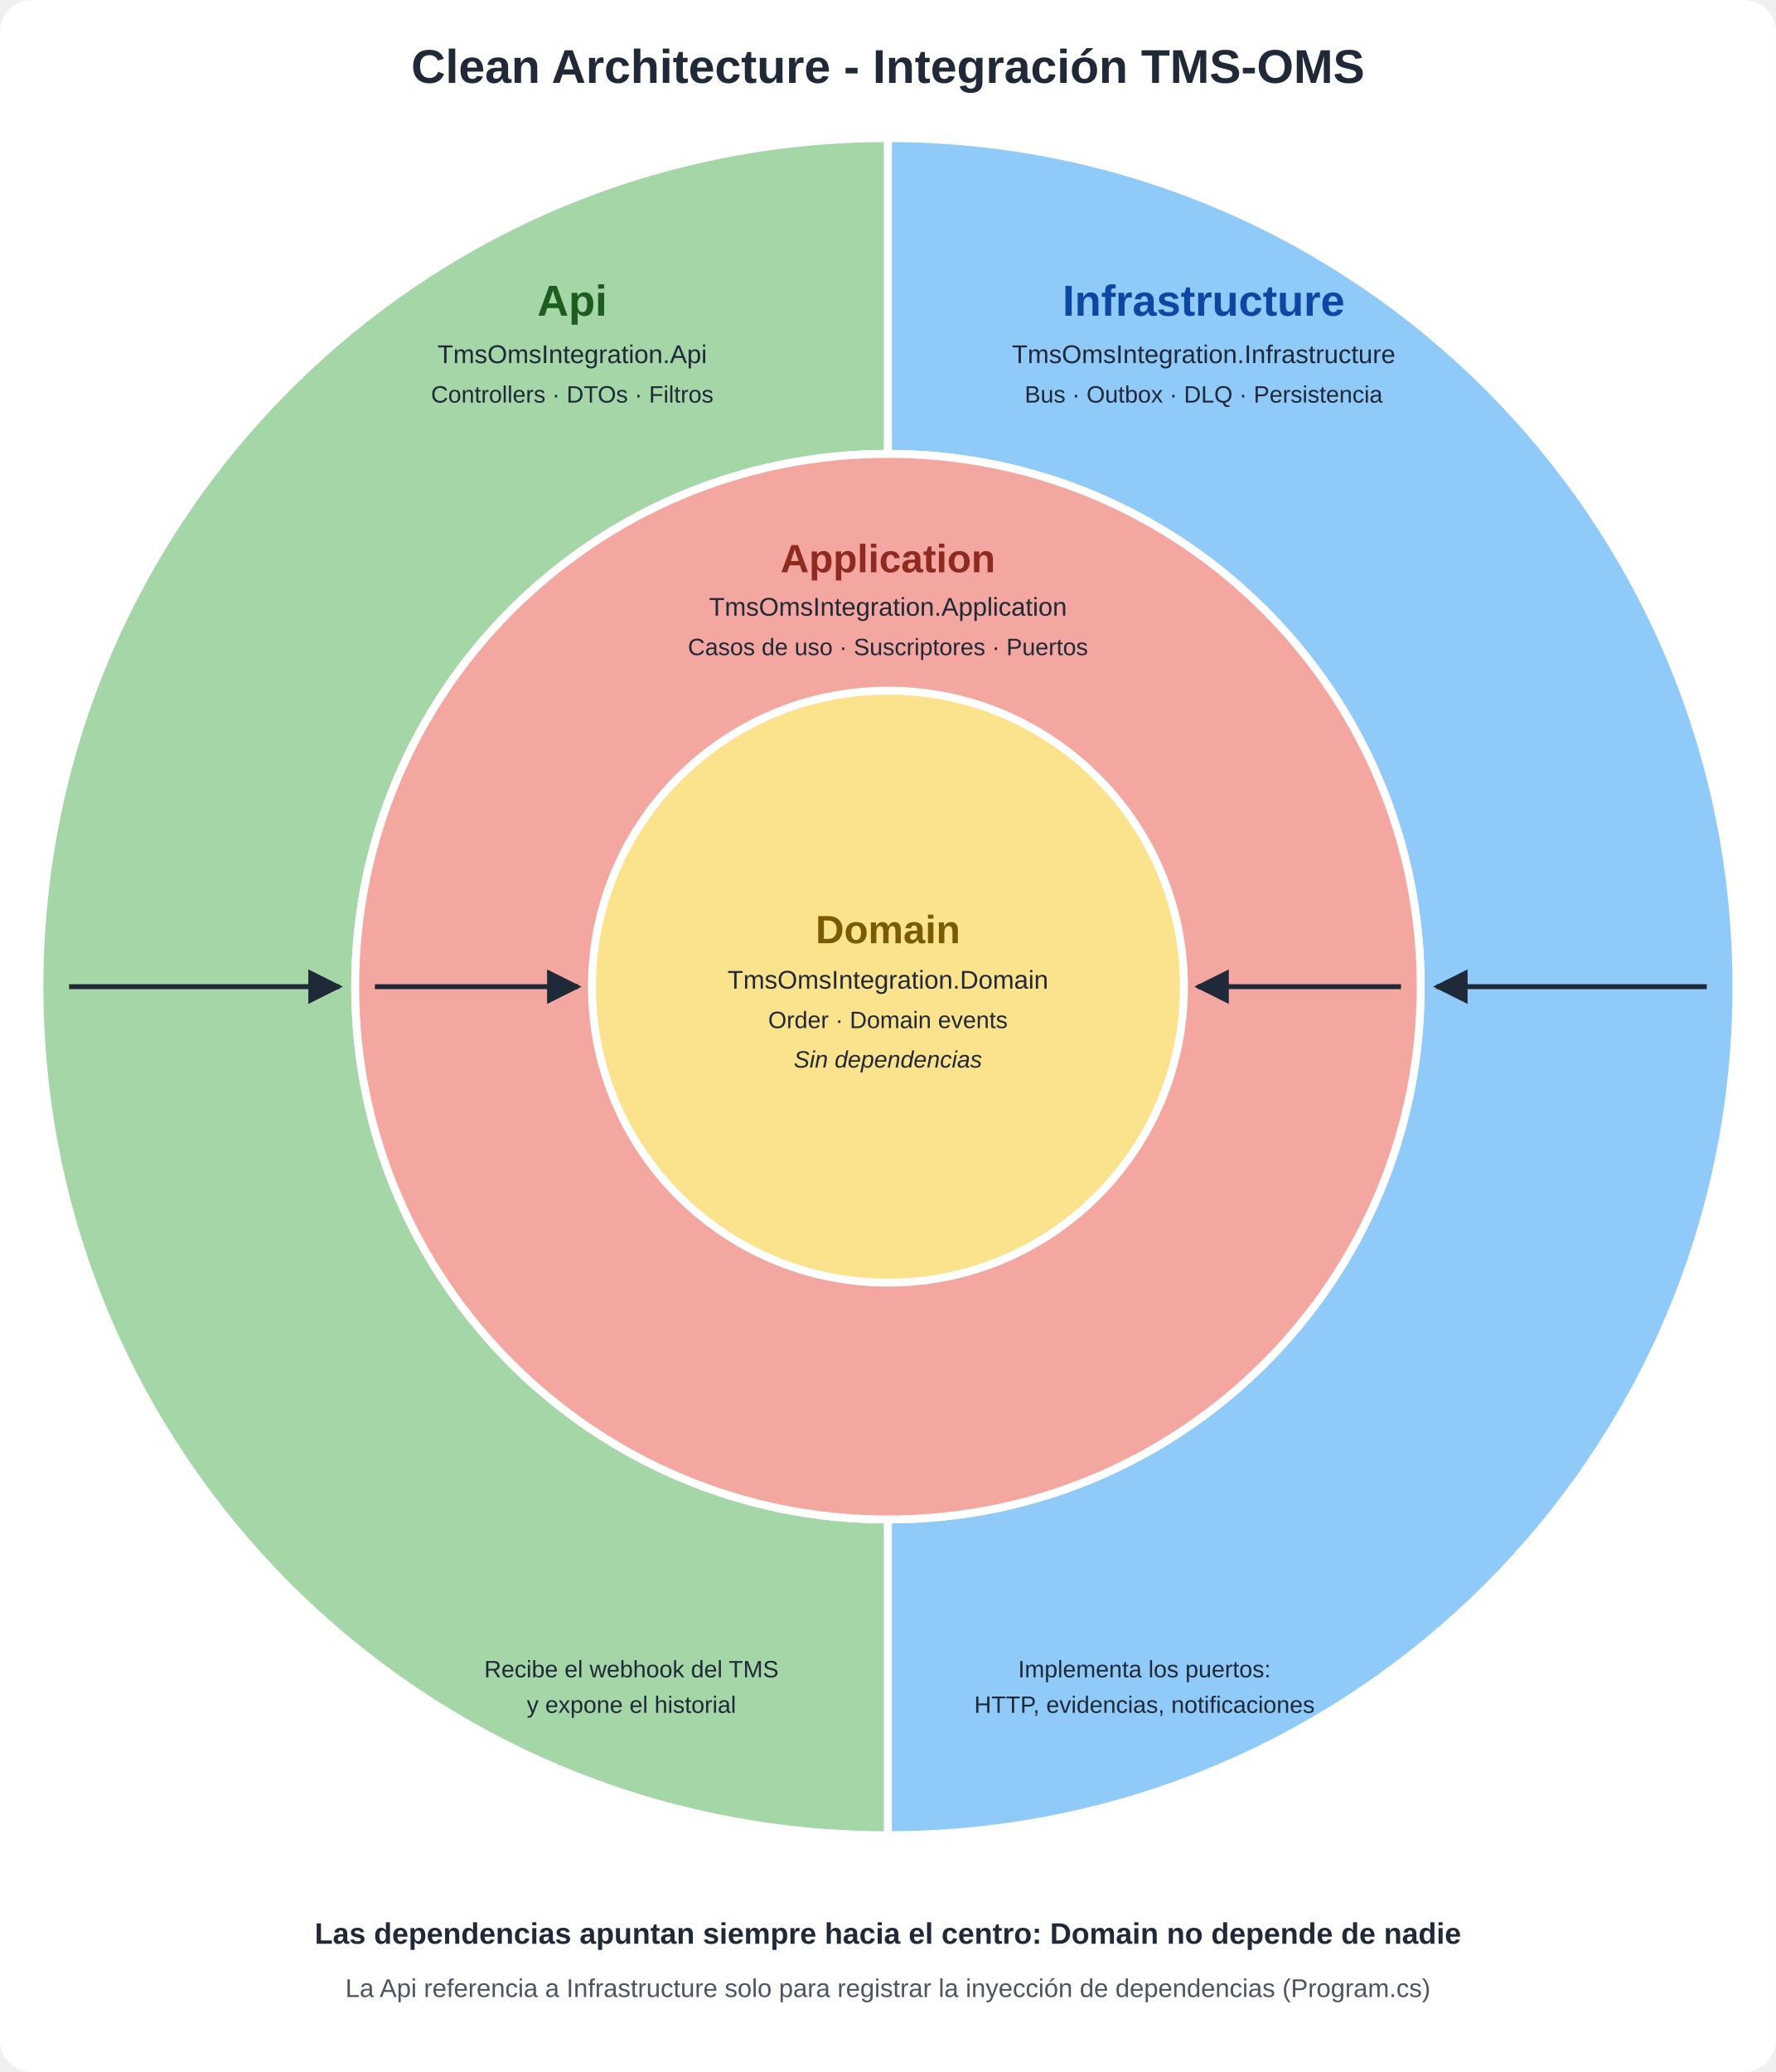
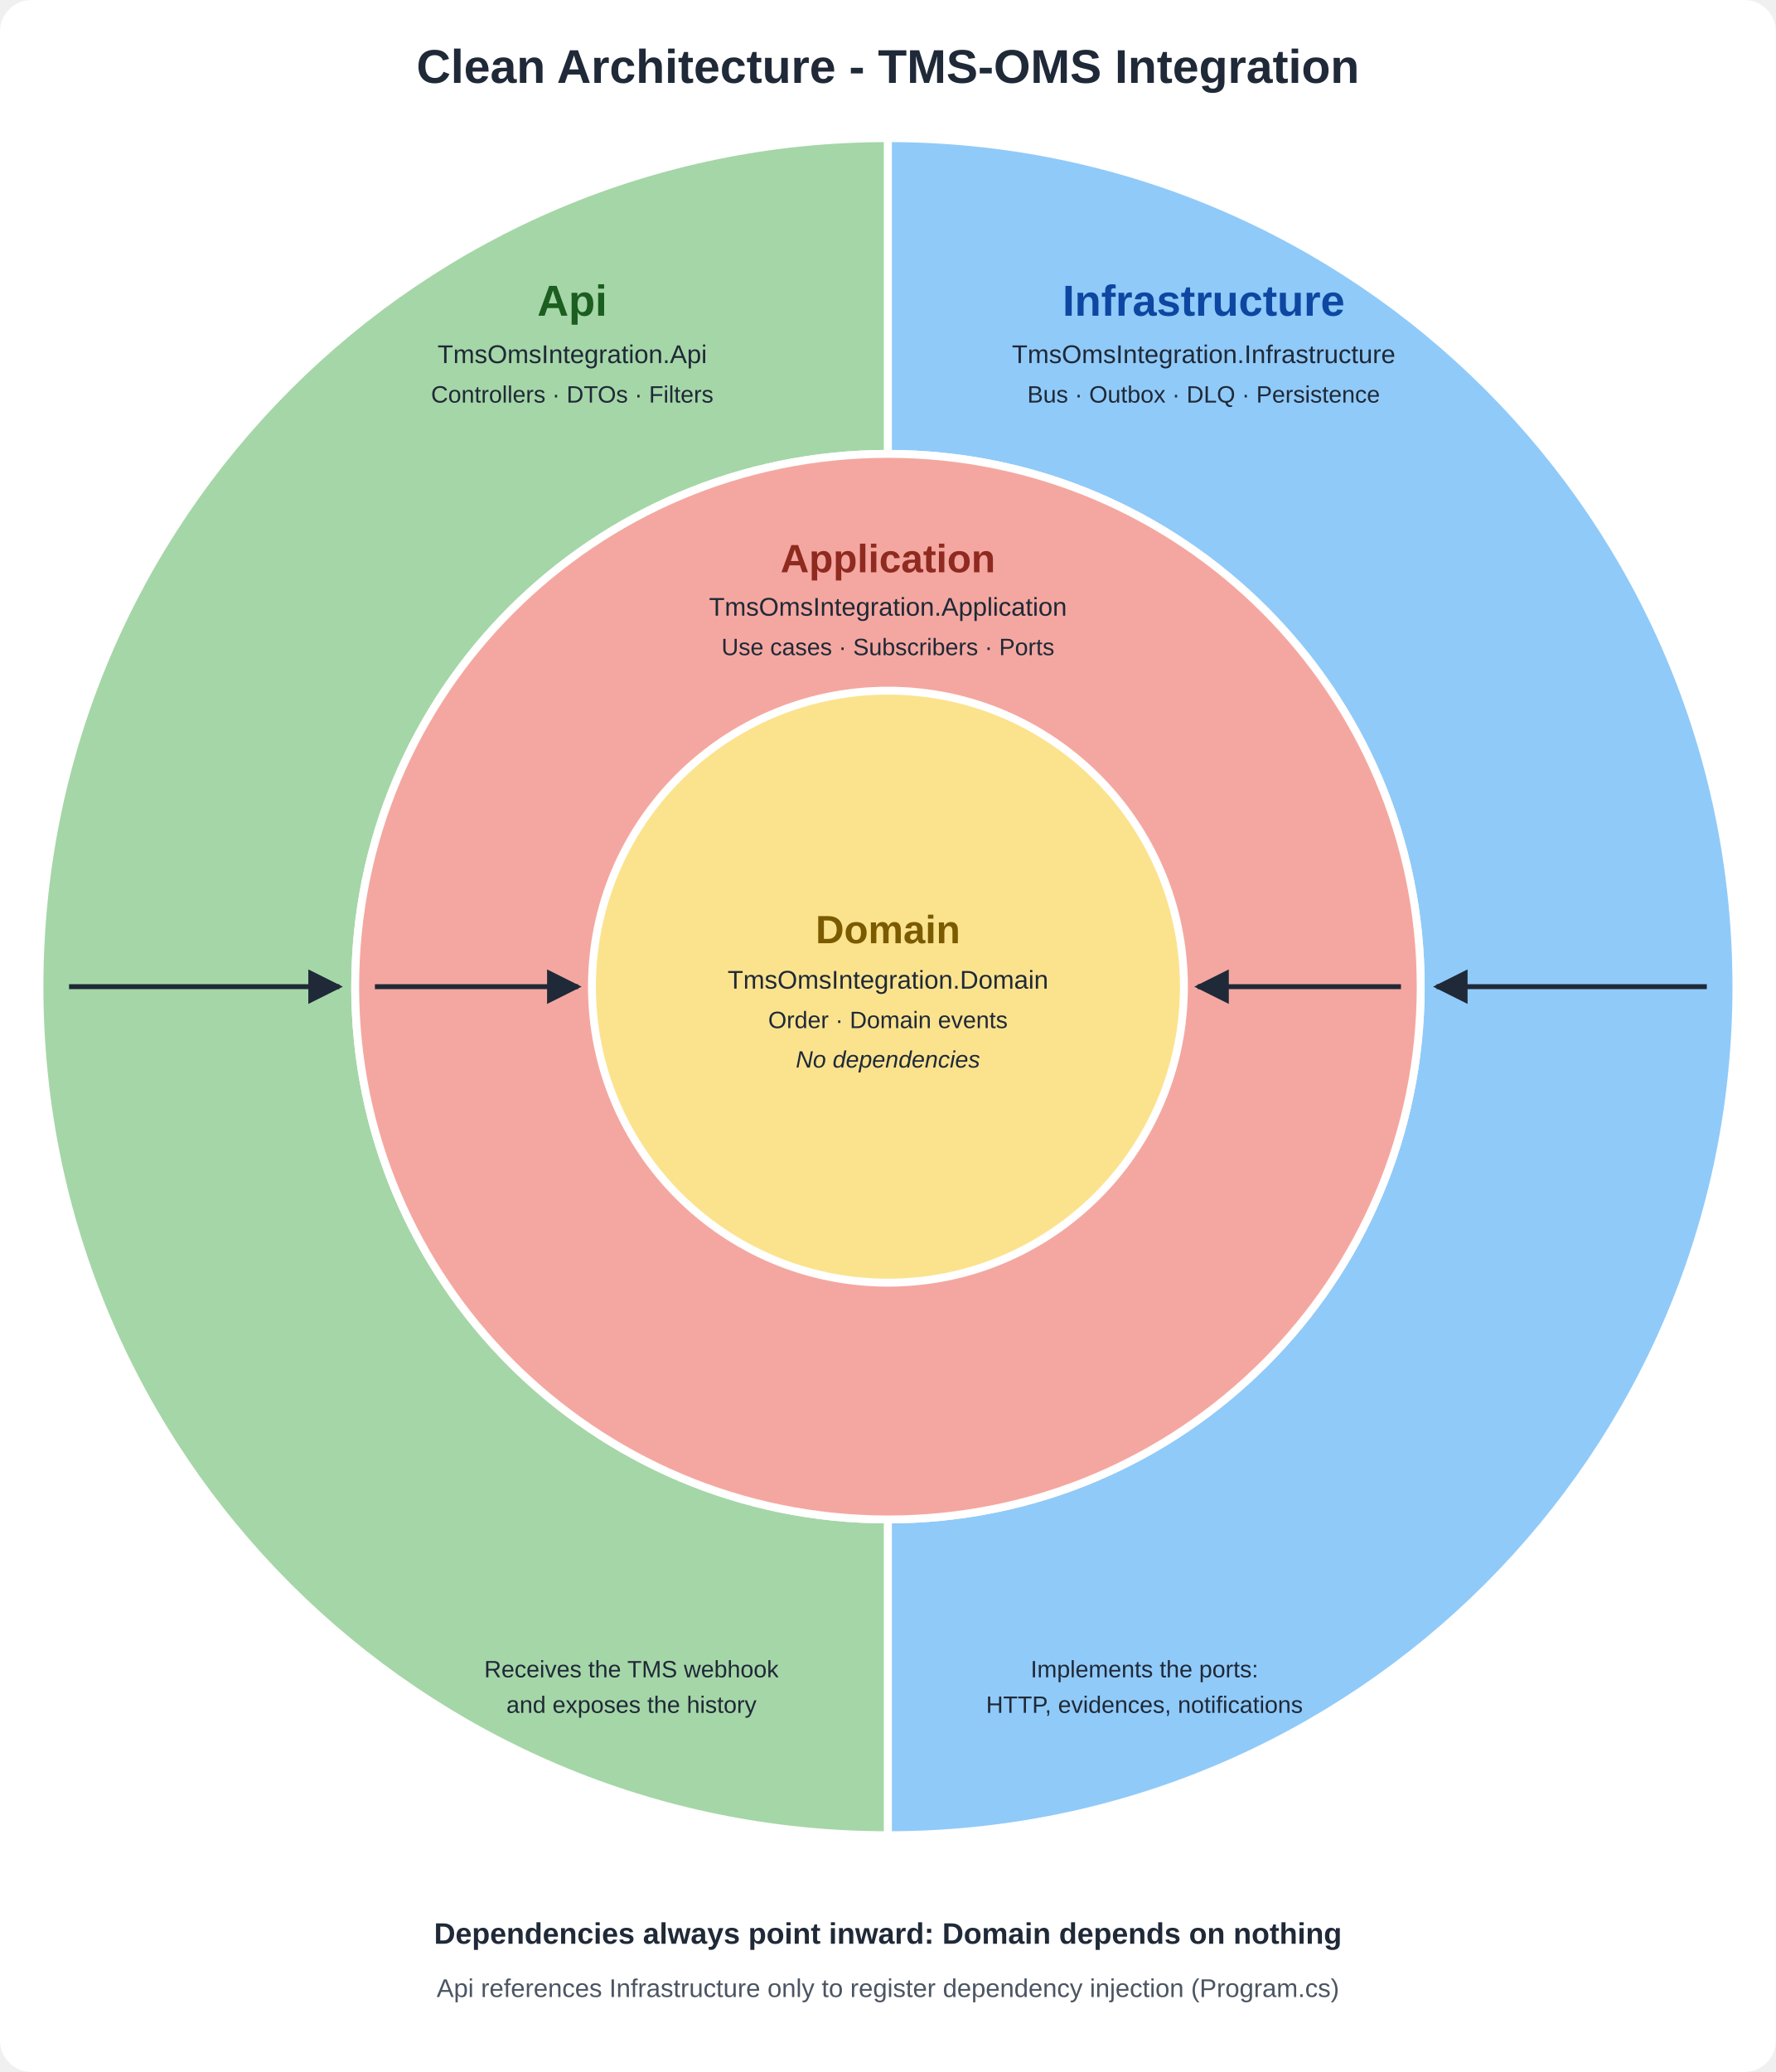
<svg xmlns="http://www.w3.org/2000/svg" viewBox="0 0 900 1050" width="900" height="1050" font-family="Arial, Helvetica, sans-serif">
  <defs>
    <marker id="arrow" viewBox="0 0 10 10" refX="9" refY="5" markerWidth="7" markerHeight="7" orient="auto-start-reverse">
      <path d="M 0 0 L 10 5 L 0 10 z" fill="#1f2937" />
    </marker>
  </defs>
  <rect x="0" y="0" width="900" height="1050" rx="16" fill="#ffffff" />
-   <text x="450" y="42" text-anchor="middle" font-size="24" font-weight="bold" fill="#1f2937">Clean Architecture - Integración TMS-OMS</text>
+   <text x="450" y="42" text-anchor="middle" font-size="24" font-weight="bold" fill="#1f2937">Clean Architecture - TMS-OMS Integration</text>
  <path d="M 450 70 A 430 430 0 0 0 450 930 L 450 770 A 270 270 0 0 1 450 230 Z" fill="#a5d6a7" stroke="#ffffff" stroke-width="4" />
  <path d="M 450 70 A 430 430 0 0 1 450 930 L 450 770 A 270 270 0 0 0 450 230 Z" fill="#90caf9" stroke="#ffffff" stroke-width="4" />
  <circle cx="450" cy="500" r="270" fill="#f4a7a0" stroke="#ffffff" stroke-width="4" />
  <circle cx="450" cy="500" r="150" fill="#fbe38e" stroke="#ffffff" stroke-width="4" />
  <text x="290" y="160" text-anchor="middle" font-size="22" font-weight="bold" fill="#1b5e20">Api</text>
  <text x="290" y="184" text-anchor="middle" font-size="13" fill="#1f2937">TmsOmsIntegration.Api</text>
-   <text x="290" y="204" text-anchor="middle" font-size="12" fill="#1f2937">Controllers · DTOs · Filtros</text>
-   <text x="320" y="850" text-anchor="middle" font-size="12" fill="#1f2937">Recibe el webhook del TMS</text>
-   <text x="320" y="868" text-anchor="middle" font-size="12" fill="#1f2937">y expone el historial</text>
+   <text x="290" y="204" text-anchor="middle" font-size="12" fill="#1f2937">Controllers · DTOs · Filters</text>
+   <text x="320" y="850" text-anchor="middle" font-size="12" fill="#1f2937">Receives the TMS webhook</text>
+   <text x="320" y="868" text-anchor="middle" font-size="12" fill="#1f2937">and exposes the history</text>
  <text x="610" y="160" text-anchor="middle" font-size="22" font-weight="bold" fill="#0d47a1">Infrastructure</text>
  <text x="610" y="184" text-anchor="middle" font-size="13" fill="#1f2937">TmsOmsIntegration.Infrastructure</text>
-   <text x="610" y="204" text-anchor="middle" font-size="12" fill="#1f2937">Bus · Outbox · DLQ · Persistencia</text>
-   <text x="580" y="850" text-anchor="middle" font-size="12" fill="#1f2937">Implementa los puertos:</text>
-   <text x="580" y="868" text-anchor="middle" font-size="12" fill="#1f2937">HTTP, evidencias, notificaciones</text>
+   <text x="610" y="204" text-anchor="middle" font-size="12" fill="#1f2937">Bus · Outbox · DLQ · Persistence</text>
+   <text x="580" y="850" text-anchor="middle" font-size="12" fill="#1f2937">Implements the ports:</text>
+   <text x="580" y="868" text-anchor="middle" font-size="12" fill="#1f2937">HTTP, evidences, notifications</text>
  <text x="450" y="290" text-anchor="middle" font-size="20" font-weight="bold" fill="#8e2a1f">Application</text>
  <text x="450" y="312" text-anchor="middle" font-size="13" fill="#1f2937">TmsOmsIntegration.Application</text>
-   <text x="450" y="332" text-anchor="middle" font-size="12" fill="#1f2937">Casos de uso · Suscriptores · Puertos</text>
+   <text x="450" y="332" text-anchor="middle" font-size="12" fill="#1f2937">Use cases · Subscribers · Ports</text>
  <text x="450" y="478" text-anchor="middle" font-size="20" font-weight="bold" fill="#7a5b00">Domain</text>
  <text x="450" y="501" text-anchor="middle" font-size="13" fill="#1f2937">TmsOmsIntegration.Domain</text>
  <text x="450" y="521" text-anchor="middle" font-size="12" fill="#1f2937">Order · Domain events</text>
-   <text x="450" y="541" text-anchor="middle" font-size="12" font-style="italic" fill="#1f2937">Sin dependencias</text>
+   <text x="450" y="541" text-anchor="middle" font-size="12" font-style="italic" fill="#1f2937">No dependencies</text>
  <line x1="35" y1="500" x2="172" y2="500" stroke="#1f2937" stroke-width="2.5" marker-end="url(#arrow)" />
  <line x1="190" y1="500" x2="293" y2="500" stroke="#1f2937" stroke-width="2.5" marker-end="url(#arrow)" />
  <line x1="865" y1="500" x2="728" y2="500" stroke="#1f2937" stroke-width="2.5" marker-end="url(#arrow)" />
  <line x1="710" y1="500" x2="607" y2="500" stroke="#1f2937" stroke-width="2.5" marker-end="url(#arrow)" />
-   <text x="450" y="985" text-anchor="middle" font-size="15" font-weight="bold" fill="#1f2937">Las dependencias apuntan siempre hacia el centro: Domain no depende de nadie</text>
-   <text x="450" y="1012" text-anchor="middle" font-size="13" fill="#4b5563">La Api referencia a Infrastructure solo para registrar la inyección de dependencias (Program.cs)</text>
+   <text x="450" y="985" text-anchor="middle" font-size="15" font-weight="bold" fill="#1f2937">Dependencies always point inward: Domain depends on nothing</text>
+   <text x="450" y="1012" text-anchor="middle" font-size="13" fill="#4b5563">Api references Infrastructure only to register dependency injection (Program.cs)</text>
</svg>
